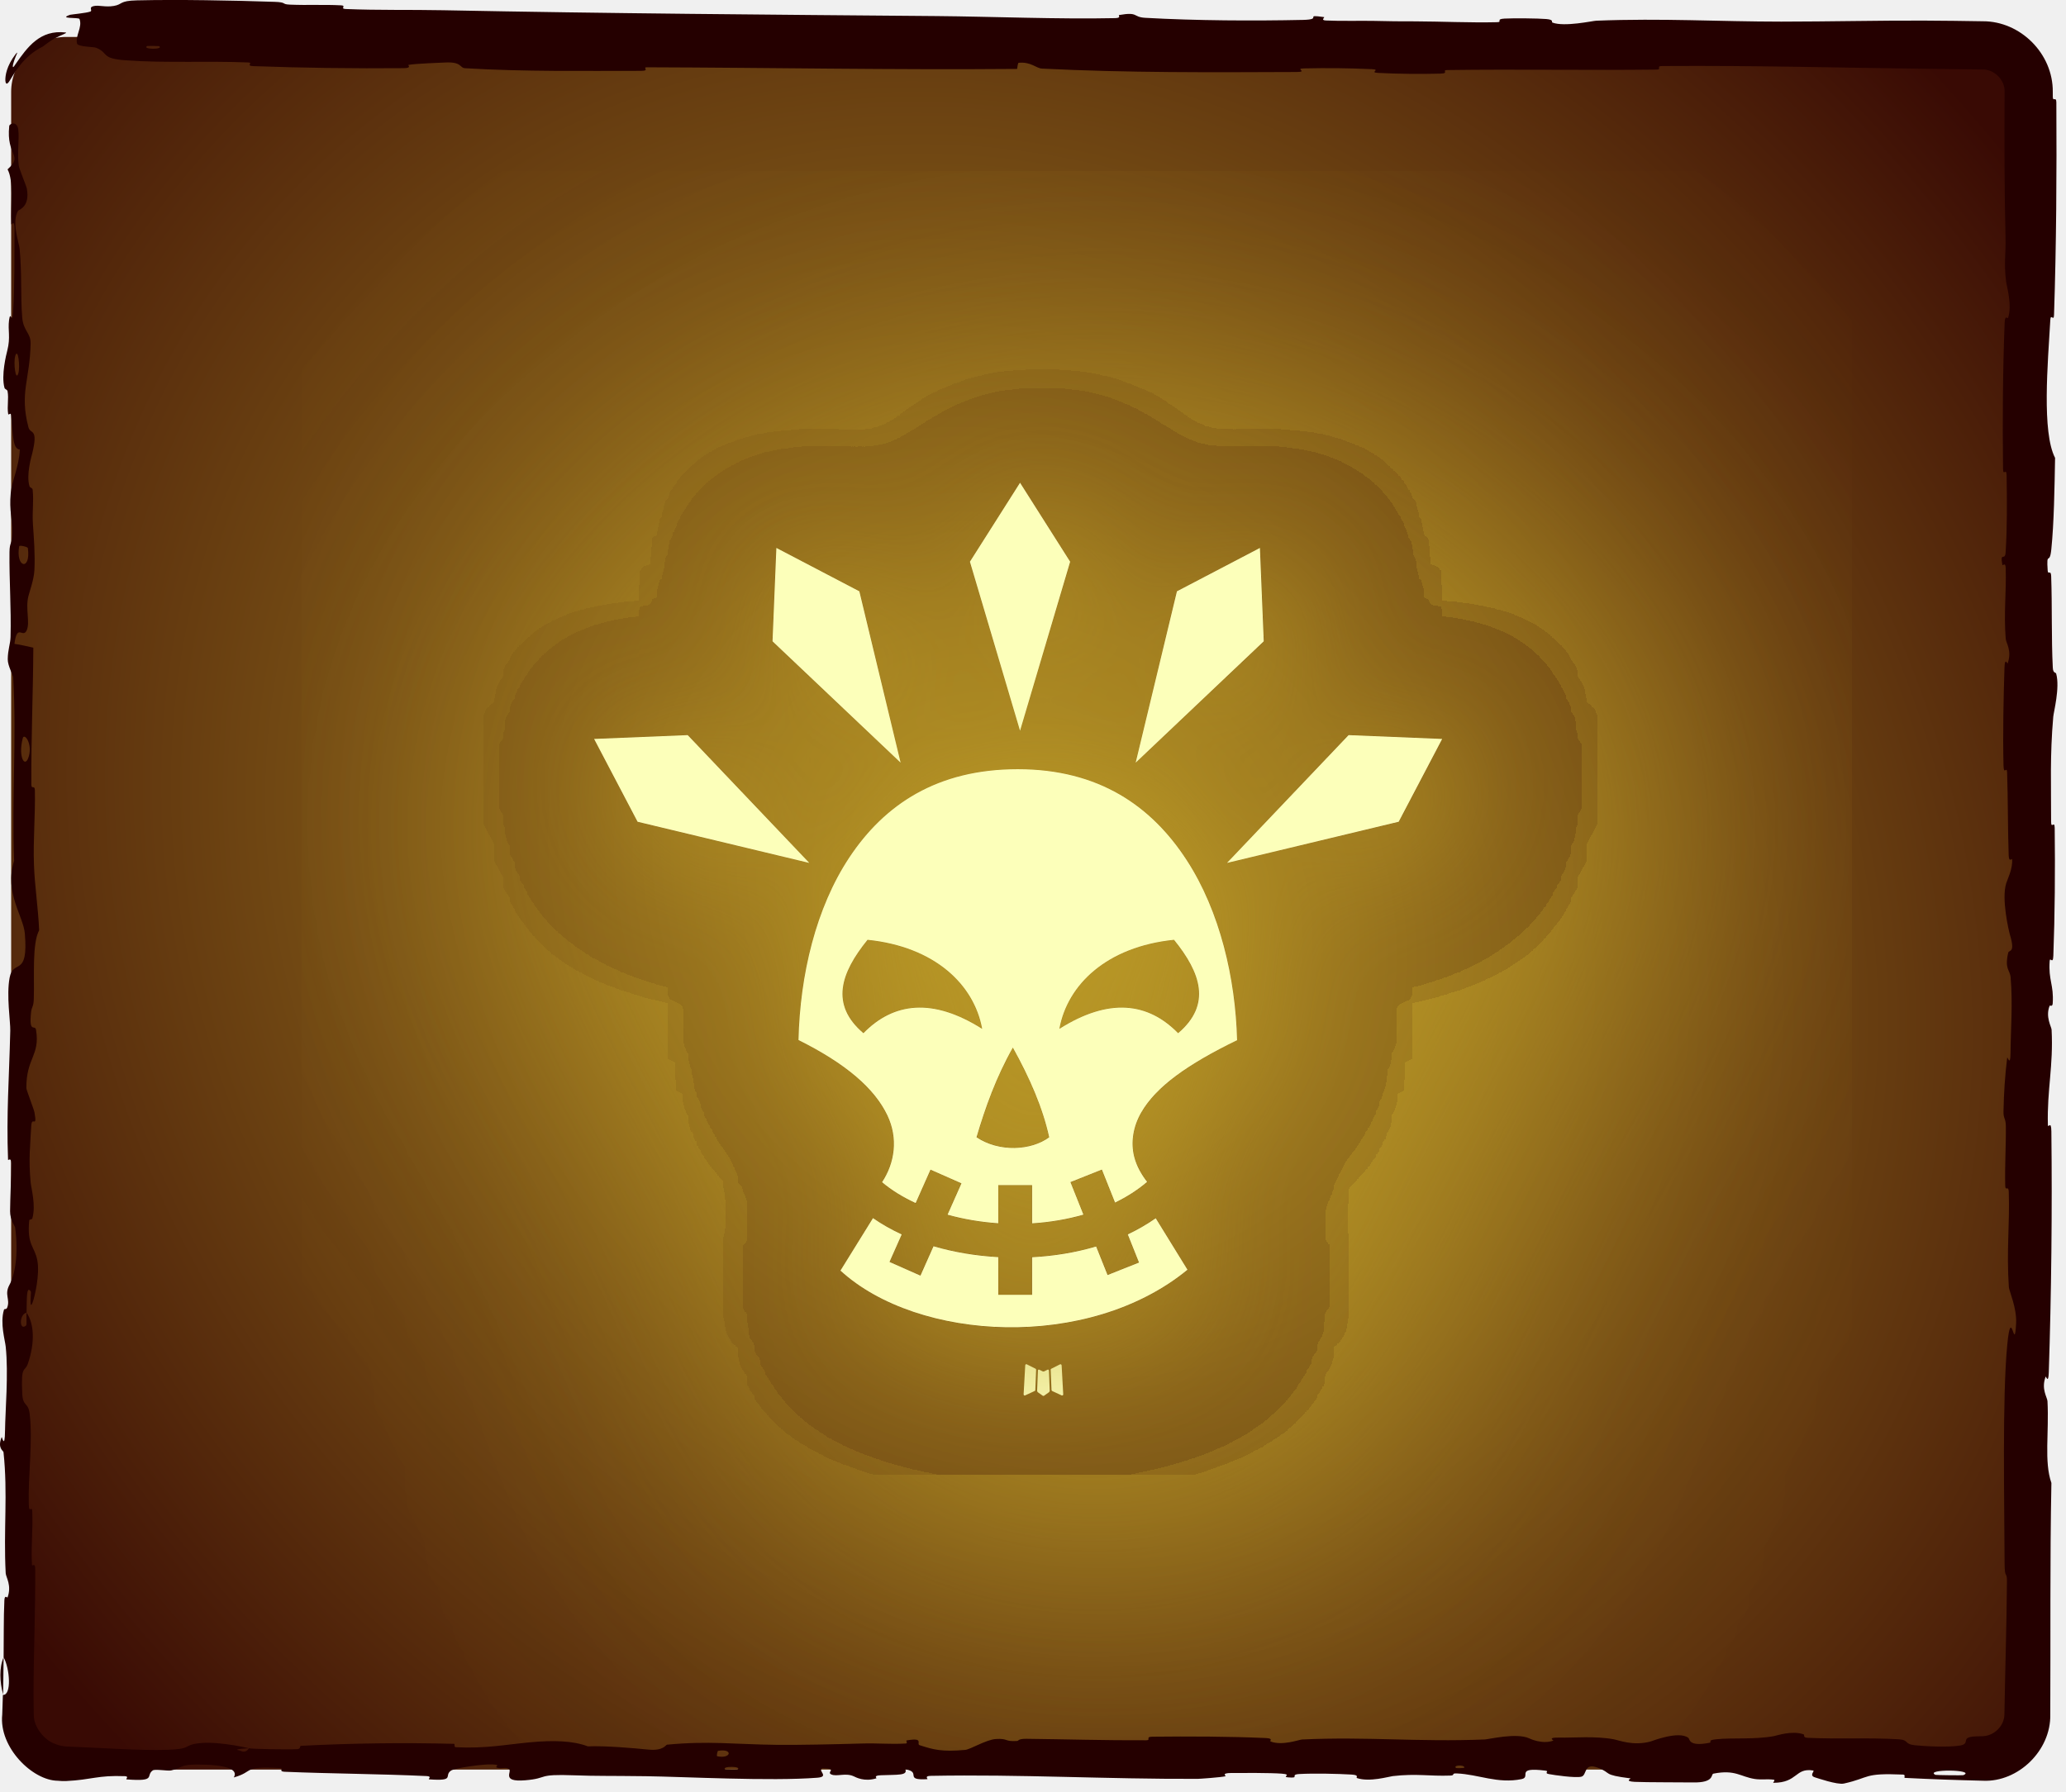
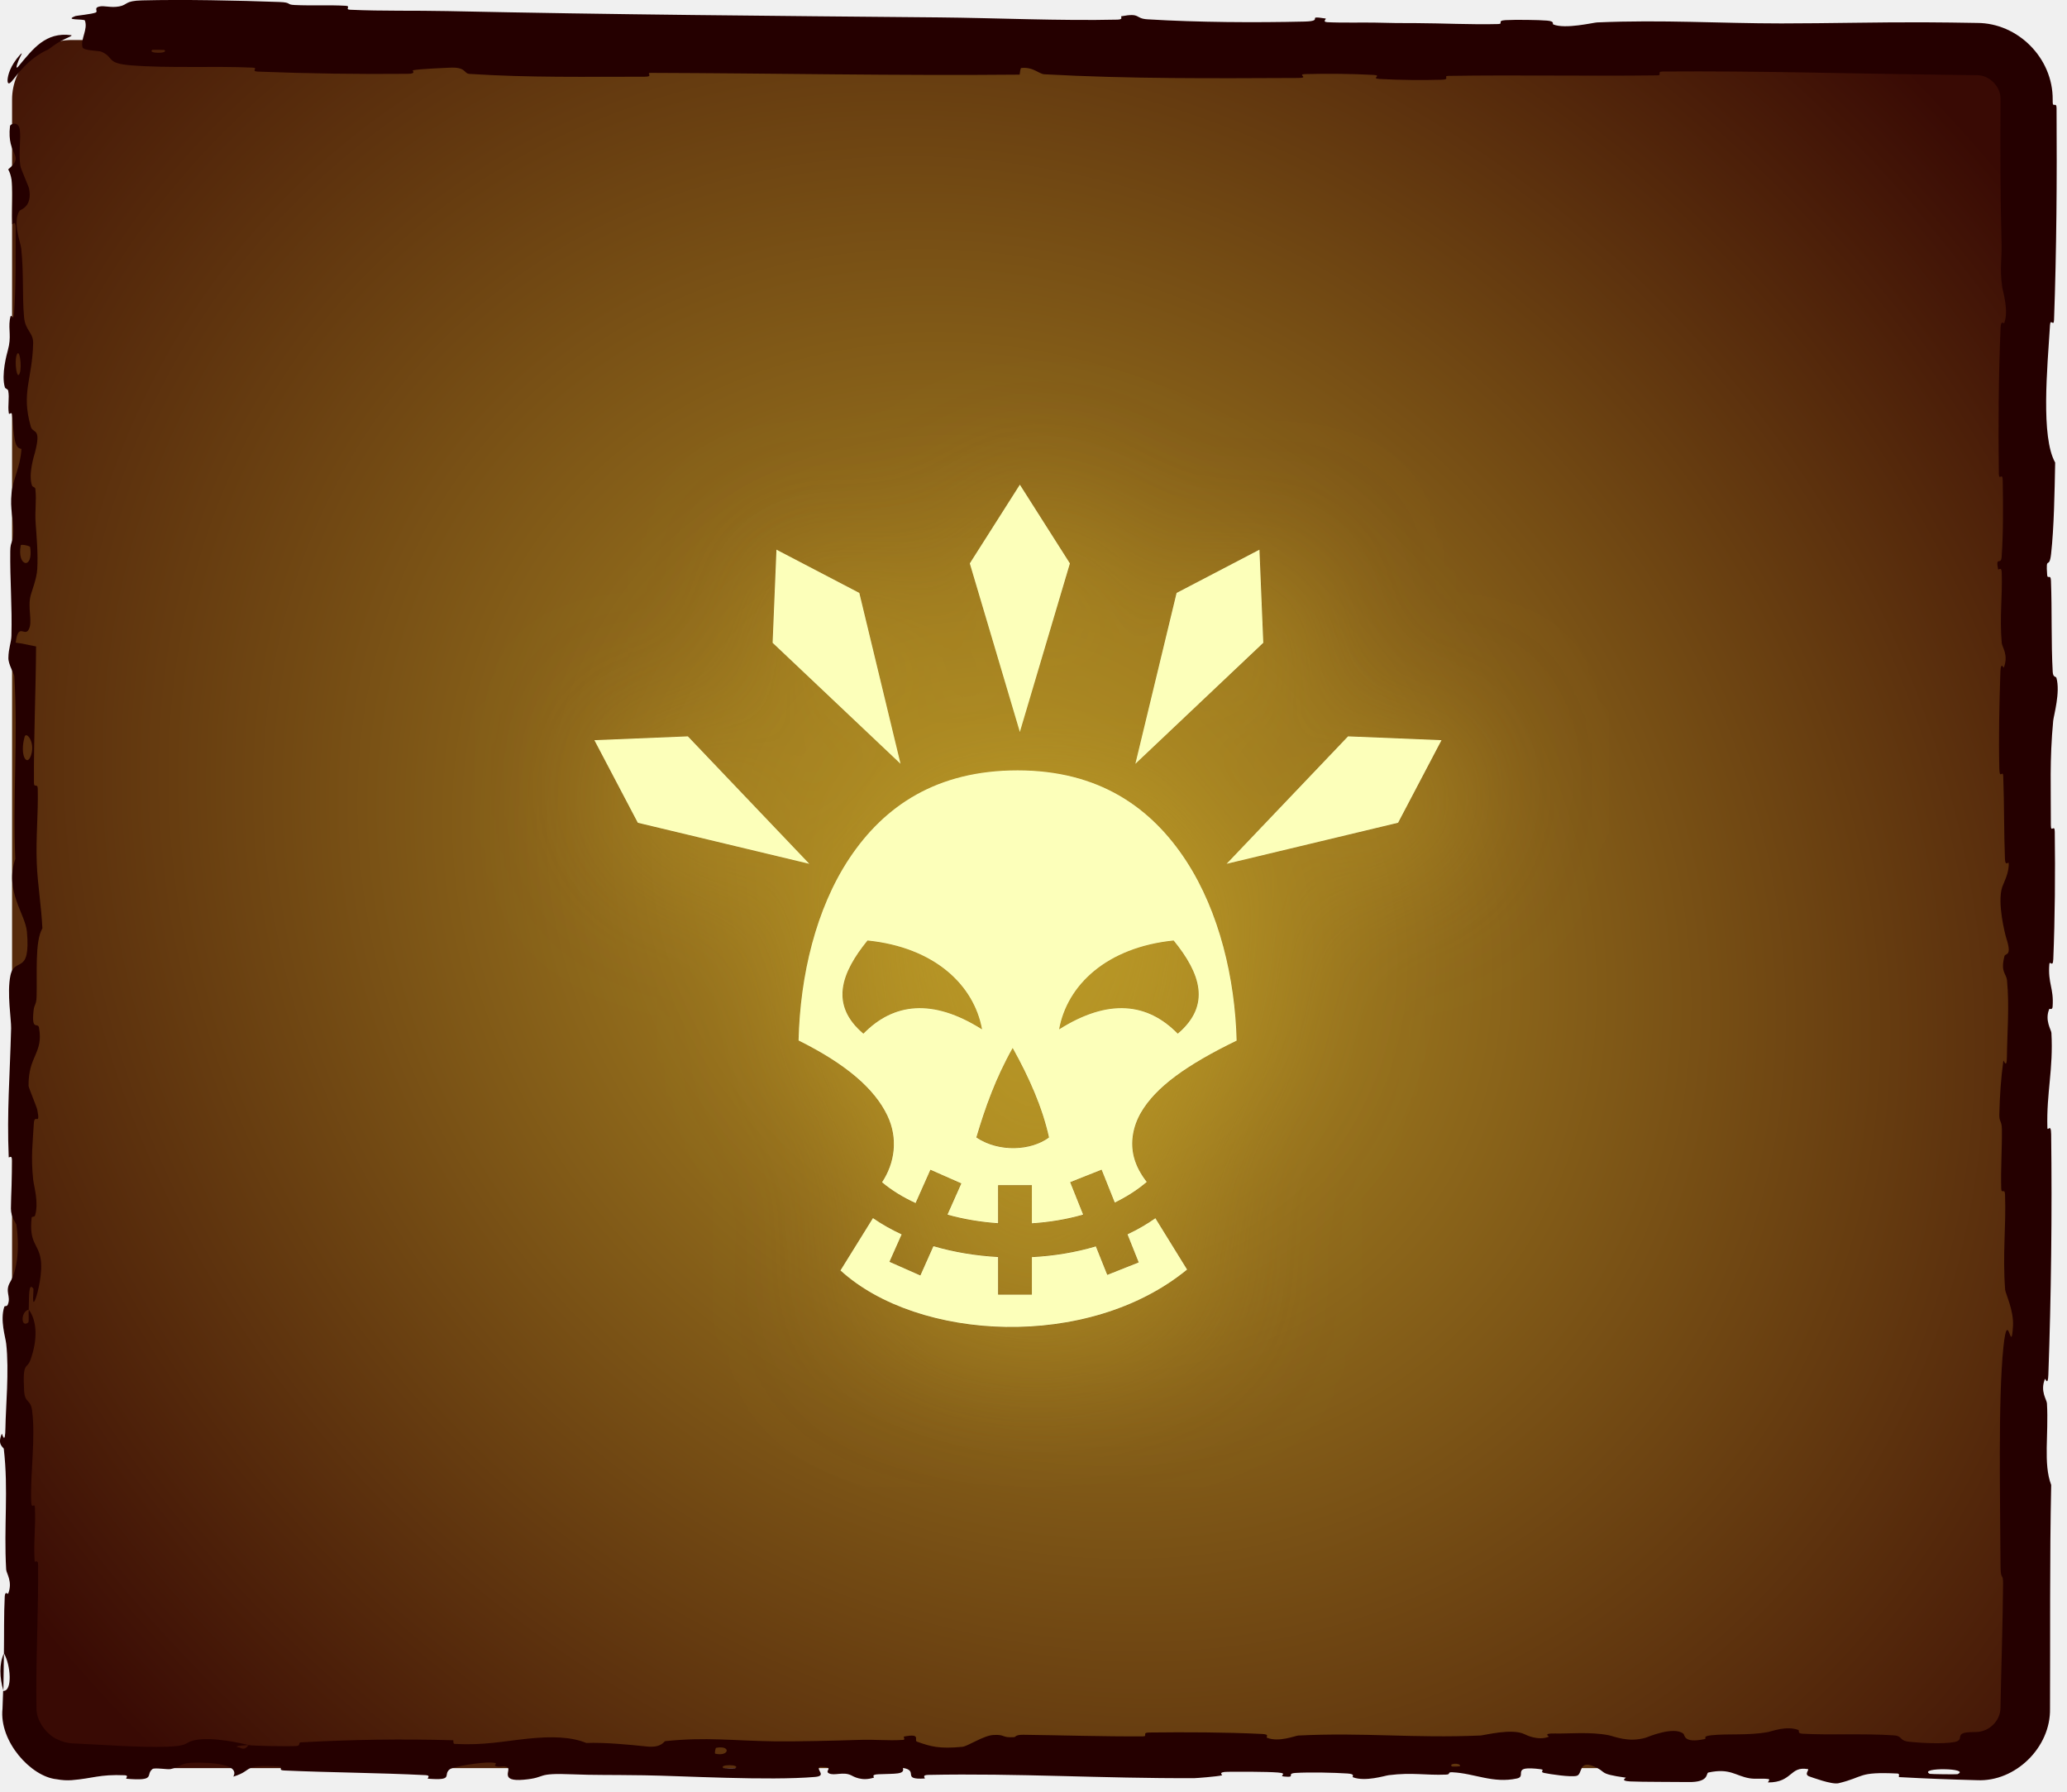
- <svg xmlns="http://www.w3.org/2000/svg" width="211" height="183" viewBox="0 0 211 183" fill="none">
-   <g clip-path="url(#clip0_310_2234)">
-     <path d="M1.139 9.39C1.139 6.288 3.653 3.773 6.755 3.773H202.522C205.624 3.773 208.139 6.288 208.139 9.39V175.157C208.139 178.259 205.624 180.773 202.522 180.773H6.755C3.653 180.773 1.139 178.259 1.139 175.157V9.39Z" fill="url(#paint0_radial_310_2234)" />
-     <g filter="url(#filter0_d_310_2234)">
-       <path fill-rule="evenodd" clip-rule="evenodd" d="M107.044 139.911L106.991 139.92L106.647 140.09L106.55 140.109L106.482 140.09L106.139 139.92C106.087 139.904 106.048 139.912 106.022 139.945L106.003 139.993L105.921 142.065L105.945 142.162L105.993 142.225L106.497 142.583L106.569 142.602L106.628 142.583L107.131 142.225L107.189 142.147L107.209 142.065L107.126 139.998C107.113 139.946 107.086 139.917 107.044 139.911ZM108.327 139.364L108.264 139.373L107.368 139.824L107.32 139.872L107.305 139.925L107.392 142.007L107.417 142.065L107.455 142.099L108.429 142.549C108.49 142.565 108.537 142.552 108.569 142.51L108.588 142.443L108.424 139.47C108.408 139.412 108.375 139.377 108.327 139.364ZM104.865 139.373C104.844 139.36 104.819 139.356 104.794 139.362C104.77 139.367 104.749 139.382 104.735 139.402L104.706 139.47L104.541 142.443C104.544 142.501 104.572 142.54 104.623 142.559L104.696 142.549L105.669 142.099L105.717 142.06L105.737 142.007L105.819 139.925L105.805 139.867L105.756 139.819L104.865 139.373Z" fill="#FCFFBA" />
-       <g filter="url(#filter1_d_310_2234)">
-         <path d="M104.177 49.312L99.055 57.382L104.177 74.654L109.298 57.382L104.177 49.312ZM79.29 55.971L78.896 65.515L91.983 77.917L87.767 60.404L79.29 55.971ZM128.676 55.971L120.198 60.404L115.982 77.917L129.069 65.515L128.676 55.971ZM70.236 75.094L60.674 75.486L65.114 83.948L82.66 88.157L70.236 75.094ZM137.73 75.094L125.306 88.157L142.851 83.948L147.292 75.486L137.73 75.094ZM103.947 78.577C95.715 78.577 90.332 82.183 86.741 87.594C83.329 92.736 81.705 99.588 81.549 106.247C86.369 108.647 89.307 111.17 90.625 113.937C91.749 116.295 91.382 118.8 90.082 120.767C91.043 121.58 92.209 122.298 93.517 122.903L95.034 119.489L98.191 120.886L96.768 124.088C98.406 124.545 100.161 124.844 101.953 124.965V121.068H105.406V124.974C107.209 124.86 108.984 124.563 110.653 124.082L109.326 120.759L112.534 119.483L113.88 122.854C115.089 122.265 116.194 121.558 117.156 120.735C116.552 119.954 116.083 119.118 115.844 118.194C115.462 116.713 115.726 115.091 116.543 113.666C118.069 111.005 121.287 108.725 126.344 106.261C126.186 99.949 124.596 93.099 121.199 87.87C117.617 82.354 112.232 78.577 103.947 78.577ZM88.603 96.007C95.448 96.708 99.483 100.562 100.309 105.104C95.249 101.901 91.247 102.401 88.182 105.545C84.743 102.622 85.872 99.372 88.603 96.007ZM119.9 96.007C122.631 99.372 123.76 102.622 120.32 105.545C117.256 102.401 113.254 101.901 108.193 105.104C109.02 100.562 113.054 96.708 119.9 96.007ZM103.442 107.019C105.139 110.072 106.485 113.125 107.153 116.178C105.328 117.535 102.061 117.732 99.732 116.178C100.635 113.125 101.721 110.072 103.442 107.019ZM89.157 124.434L85.833 129.799C93.74 137.052 111.191 138.011 121.279 129.71L118.035 124.447C117.138 125.076 116.18 125.626 115.177 126.101L116.324 128.974L113.117 130.25L111.95 127.33C109.849 127.958 107.632 128.315 105.406 128.432V132.273H101.953V128.422C99.679 128.295 97.439 127.925 95.338 127.309L94.004 130.311L90.847 128.913L92.095 126.104C91.051 125.622 90.065 125.067 89.157 124.434Z" fill="#FCFFBA" />
-       </g>
-     </g>
+ <svg xmlns="http://www.w3.org/2000/svg" width="195" height="169" viewBox="0 0 195 169" fill="none">
+   <path d="M1.139 9.39C1.139 6.288 3.653 3.773 6.755 3.773H186.522C189.624 3.773 192.139 6.288 192.139 9.39V161.157C192.139 164.259 189.624 166.773 186.522 166.773H6.755C3.653 166.773 1.139 164.259 1.139 161.157V9.39Z" fill="url(#paint0_radial_310_2234)" />
+   <path d="M13.407 0.037C17.32 -0.062 22.45 0.044 26.349 0.188C27.571 0.233 26.952 0.433 27.796 0.473C29.445 0.551 30.982 0.452 32.612 0.545C33.152 0.577 32.48 0.894 33.046 0.92C36.151 1.06 39.087 0.979 42.232 1.046C57.721 1.379 72.947 1.498 88.626 1.642C93.796 1.69 100.08 1.977 105.42 1.852C106.043 1.837 105.672 1.558 105.79 1.535C107.651 1.184 107.032 1.746 108.247 1.821C113.067 2.115 118.428 2.141 123.067 2.034C125.04 1.987 123.061 1.434 125.049 1.745C125.187 1.766 124.686 2.061 125.227 2.093C126.455 2.163 128.783 2.111 129.735 2.134C131.568 2.181 131.871 2.178 133.606 2.181C135.976 2.188 138.796 2.335 141.339 2.268C141.882 2.253 141.163 1.95 142.029 1.899C142.896 1.847 145.188 1.873 145.961 1.944C146.734 2.016 146.405 2.254 146.542 2.308C147.668 2.769 150.32 2.131 150.661 2.115C156.882 1.846 162.217 2.21 168.057 2.209C172.49 2.207 177.231 2.087 181.449 2.104C183.215 2.111 184.886 2.136 186.522 2.164C190.341 2.164 193.679 5.451 193.65 9.39C193.651 9.48 193.651 9.571 193.652 9.661C193.654 10.177 194.011 9.573 194.015 10.202C194.056 16.888 194.017 23.528 193.777 30.185C193.752 30.853 193.44 29.992 193.397 30.659C193.14 34.743 192.522 41.205 193.884 43.63C193.83 46.397 193.776 49.755 193.501 52.23C193.325 53.826 192.984 52.276 193.129 54.236C193.162 54.678 193.46 54.103 193.486 54.766C193.595 57.557 193.498 60.607 193.652 63.368C193.684 63.93 193.952 63.776 194 63.936C194.39 65.273 193.745 67.5 193.698 67.985C193.349 71.681 193.487 74.38 193.478 77.823C193.476 78.622 193.835 77.678 193.846 78.447C193.897 82.434 193.866 86.565 193.707 90.469C193.671 91.338 193.365 90.539 193.332 90.954C193.19 92.784 193.768 93.19 193.643 94.945C193.618 95.315 193.356 95.106 193.327 95.174C192.876 96.23 193.515 97.148 193.529 97.42C193.722 100.857 193.055 103.054 193.149 106.374C193.161 106.771 193.492 105.875 193.506 106.992C193.597 114.43 193.506 122.297 193.241 129.66C193.201 130.805 192.952 129.988 192.921 130.06C192.442 131.234 193.084 131.993 193.108 132.367C193.282 135.311 192.744 138.062 193.509 140.063C193.359 147.112 193.43 154.143 193.398 161.157C193.474 164.829 190.12 168.081 186.522 167.912C184.075 167.849 181.629 167.758 179.185 167.622C179.028 167.614 179.309 167.298 178.996 167.283C175.218 167.106 175.944 167.597 173.444 168.199C172.814 168.35 170.899 167.624 170.729 167.571C170.112 167.374 170.752 166.904 170.545 166.866C168.835 166.568 169.113 168.124 166.805 168.124C166.733 168.122 167.036 167.835 166.842 167.807C166.241 167.717 165.644 167.831 165.055 167.733C163.707 167.505 163.227 166.748 161.168 167.188C160.908 167.246 161.305 168.128 159.245 168.087C158.423 168.069 154.787 168.084 153.767 168.027C152.749 167.97 153.448 167.686 153.376 167.673C150.633 167.297 151.673 167.141 150.299 166.584C148.925 166.03 149.306 167.353 148.746 167.5C148.185 167.648 146.174 167.337 145.679 167.23C145.186 167.122 145.802 166.941 145.362 166.88C142.45 166.481 144.084 167.537 143.125 167.747C140.862 168.244 139.1 167.263 137.029 167.166C136.469 167.14 136.926 167.364 136.427 167.385C134.451 167.465 133.262 167.158 131.014 167.439C130.646 167.485 128.828 168.075 127.652 167.642C127.485 167.58 127.959 167.335 127.116 167.28C125.858 167.198 123.591 167.145 122.239 167.226C121.24 167.287 122.385 167.69 121.128 167.565C120.569 167.509 121.604 167.273 120.555 167.188C119.511 167.102 116.842 167.113 115.826 167.121C114.812 167.129 115.367 167.435 115.285 167.455C114.79 167.573 112.844 167.721 112.672 167.72C103.999 167.758 96.002 167.242 87.558 167.413C86.895 167.426 87.337 167.748 87.236 167.753C84.967 167.888 86.756 167.032 85.171 166.745C85.4 167.399 84.465 167.28 82.867 167.352C82.097 167.387 82.516 167.64 82.446 167.666C81.304 168.051 80.509 167.554 80.304 167.453C79.548 167.079 78.725 167.52 78.21 167.271C77.696 167.022 78.879 166.655 77.347 166.659C76.917 166.894 78.055 167.505 76.891 167.605C72.501 167.98 64.306 167.5 60.777 167.45C57.254 167.4 56.116 167.443 54.063 167.359C50.355 167.206 51.714 167.66 49.412 167.867C47.103 168.075 48.225 166.958 47.893 166.718C47.568 166.478 47.212 166.725 46.806 166.593C46.403 166.461 47.277 166.298 46.327 166.248C45.376 166.199 42.777 166.626 42.44 166.877C41.728 167.409 42.899 167.967 40.383 167.771C40.239 167.759 40.708 167.466 40.154 167.436C35.754 167.21 31.183 167.196 26.789 166.996C26.185 166.968 26.725 166.641 26.373 166.621C22.71 166.412 24.02 166.963 22.012 167.575C22.463 166.761 21.353 166.262 18.573 166.258C16.902 166.254 17.19 166.61 16.109 166.861C15.784 166.936 14.602 166.692 14.388 166.859C13.681 167.406 14.795 168.018 11.929 167.775C11.803 167.763 12.204 167.464 11.769 167.446C9.368 167.344 8.774 167.748 6.755 167.91C6.345 167.937 5.877 167.923 5.351 167.823C2.933 167.592 -0.101 164.257 0.237 161.157C0.263 160.563 0.284 160 0.295 159.492C1.211 159.549 1.001 156.989 0.37 155.951C0.396 154.193 0.36 152.293 0.447 150.594C0.477 150.009 0.742 150.393 0.771 150.319C1.22 149.188 0.606 148.424 0.582 148.044C0.348 143.93 0.813 140.579 0.358 136.653C0.342 136.514 -0.294 136.288 0.17 135.238C0.202 135.17 0.492 136.467 0.514 134.62C0.536 132.773 0.877 129.291 0.583 126.727C0.512 126.106 -0.005 124.536 0.399 123.277C0.454 123.109 0.636 123.293 0.737 123.05C1.061 122.267 0.418 121.84 0.964 120.919C1.51 119.999 1.919 118.084 1.542 115.498C1.532 115.415 1.022 114.803 1.03 113.99C1.043 112.692 1.149 110.849 1.146 109.493C1.144 108.844 0.828 109.259 0.822 109.147C0.645 104.783 0.927 101.677 1.049 97.001C1.072 96.144 0.641 93.681 0.982 92.022C1.356 90.2 2.909 92.073 2.539 87.885C2.391 86.196 0.42 84.058 1.441 81.022C1.188 75.136 1.711 69.692 1.349 63.789C1.333 63.523 0.783 62.684 0.791 62.06C0.803 61.133 1.06 60.625 1.077 59.963C1.154 57.191 0.935 54.654 0.969 51.982C0.981 50.967 1.247 51.322 1.262 50.112C1.276 48.902 0.926 48.096 1.095 46.457C1.224 45.219 1.94 43.981 2.023 42.338C1.317 42.275 1.332 41.147 1.146 39.141C1.11 38.756 0.864 39.169 0.834 38.987C0.708 38.244 0.911 37.558 0.773 36.853C0.74 36.681 0.499 36.673 0.459 36.533C0.104 35.341 0.646 33.378 0.74 33.041C1.099 31.748 0.785 31.144 0.926 30.153C1.067 29.163 1.244 30.643 1.33 29.487C1.507 27.09 1.468 24.011 1.479 21.577C1.482 20.606 1.16 21.269 1.153 21.13C1.071 19.122 1.414 17.091 0.773 15.977C2.43 14.585 0.612 14.767 0.944 11.896C0.971 11.67 1.754 11.382 1.869 12.25C1.984 13.118 1.739 14.435 1.919 15.639C1.961 15.924 2.695 17.558 2.739 17.781C3.087 19.527 1.916 19.774 1.852 19.867C1.158 20.915 1.949 22.911 2.003 23.437C2.254 25.842 2.089 27.885 2.268 29.897C2.383 31.213 3.15 31.341 3.127 32.375C3.049 35.809 1.979 37.008 2.907 40.244C3.105 40.938 3.943 40.248 3.284 42.735C3.242 42.891 2.639 44.737 3.021 45.804C3.069 45.938 3.313 45.934 3.334 46.11C3.466 47.294 3.272 48.084 3.365 49.374C3.458 50.663 3.597 52.214 3.514 53.687C3.465 54.574 3.01 55.713 2.898 56.138C2.577 57.337 3.103 58.623 2.715 59.367C2.324 60.116 1.731 58.651 1.478 60.616C2.113 60.689 2.765 60.856 3.403 60.973C3.38 65.279 3.175 69.517 3.203 73.838C3.207 74.373 3.549 73.825 3.562 74.4C3.616 76.823 3.373 78.939 3.47 81.451C3.546 83.396 3.907 85.529 3.998 87.563C3.272 88.805 3.518 91.823 3.452 94.015C3.429 94.783 3.235 94.732 3.172 95.278C2.938 97.338 3.58 96.373 3.681 96.937C4.112 99.361 2.659 99.568 2.695 102.425C2.696 102.577 3.471 104.427 3.519 104.682C3.833 106.301 3.249 104.95 3.192 105.963C3.088 107.813 2.903 109.099 3.13 111.27C3.197 111.903 3.679 113.421 3.306 114.651C3.257 114.812 3.001 114.723 2.986 114.853C2.736 117.209 3.541 117.271 3.813 118.617C4.085 119.964 3.53 122.044 3.37 122.467C2.956 123.574 3.193 121.618 3.153 121.558C2.669 120.854 2.752 122.371 2.712 123.53C1.923 123.698 1.97 125.318 2.672 124.731C2.749 124.664 2.676 123.763 2.712 123.53C3.485 124.547 3.584 126.328 2.861 128.296C2.522 129.217 2.127 128.346 2.272 131.144C2.337 132.413 2.88 131.923 3.028 133.043C3.366 135.603 2.859 138.929 2.939 141.568C2.968 142.526 3.265 141.593 3.295 142.247C3.376 143.984 3.153 145.516 3.267 147.261C3.278 147.419 3.589 147.033 3.593 147.575C3.629 151.688 3.43 155.269 3.424 159.564C3.424 160.025 3.432 160.568 3.444 161.157C3.428 162.422 4.518 163.679 5.389 164.048C5.791 164.252 6.25 164.396 6.755 164.435C9.892 164.579 13.26 164.84 15.762 164.754C17.838 164.683 17.383 164.372 18.272 164.16C19.988 163.749 23.026 164.485 23.435 164.599C23.447 164.603 21.661 164.676 22.614 164.836C23.168 165.169 23.415 164.601 23.435 164.599C23.703 164.673 27.271 164.743 27.98 164.684C28.365 164.651 28.149 164.357 28.35 164.345C33.121 164.081 37.9 164.007 42.739 164.144C42.824 164.15 42.695 164.48 42.896 164.49C45.697 164.637 47.49 164.233 49.801 163.994C52.111 163.754 53.943 163.834 55.31 164.401C57.053 164.329 59.553 164.58 60.992 164.731C62.431 164.883 62.632 164.241 62.759 164.229C66.708 163.823 68.99 164.19 73.087 164.247C75.035 164.275 78.898 164.182 81.007 164.112C82.674 164.056 83.678 164.206 85.214 164.11C85.422 164.097 85.212 163.811 85.275 163.8C86.989 163.458 86.165 164.157 86.519 164.282C87.802 164.735 88.595 164.977 90.79 164.764C91.296 164.715 92.771 163.709 93.693 163.65C94.893 163.575 94.44 163.936 95.697 163.849C95.804 163.841 95.782 163.619 96.557 163.629C100.157 163.671 104.081 163.801 107.821 163.778C108.332 163.776 107.677 163.423 108.415 163.414C111.879 163.373 115.675 163.386 119.05 163.551C119.88 163.593 119.36 163.84 119.54 163.913C120.647 164.357 122.217 163.712 122.476 163.7C128.654 163.39 133.383 163.973 139.68 163.696C140.023 163.679 142.661 162.988 143.839 163.581C143.919 163.62 145.084 164.227 146.114 163.812C146.178 163.786 145.452 163.474 146.718 163.506C147.985 163.537 150.023 163.329 151.764 163.672C152.315 163.78 153.618 164.385 155.262 163.903C155.369 163.869 157.907 162.778 158.813 163.531C158.96 163.655 158.806 164.451 160.768 164.043C161.143 163.964 160.463 163.786 161.45 163.675C162.964 163.504 164.969 163.718 166.829 163.363C167.154 163.3 168.535 162.759 169.642 163.17C169.816 163.234 169.486 163.5 170.071 163.53C172.853 163.672 175.766 163.495 178.591 163.678C179.591 163.743 179.08 164.173 180.123 164.288C181.166 164.403 183.267 164.514 184.358 164.318C185.45 164.121 184.258 163.436 185.893 163.381C186.103 163.374 186.313 163.368 186.522 163.362C187.683 163.299 188.682 162.321 188.722 161.157C188.798 157.227 188.936 153.301 188.969 149.358C188.978 148.305 188.733 149.178 188.728 147.626C188.71 141.906 188.48 132.029 189.001 127.065C189.418 123.088 189.736 128.093 189.905 125.054C189.986 123.587 189.19 122.001 189.165 121.647C188.91 118.188 189.263 115.784 189.155 112.671C189.132 112.029 188.81 112.659 188.794 112.112C188.738 110.243 188.882 108.279 188.856 106.494C188.843 105.692 188.597 105.84 188.616 105.103C188.658 103.339 188.762 101.779 188.993 100.06C189.014 99.903 189.321 100.96 189.332 99.655C189.35 97.543 189.578 94.921 189.342 92.491C189.271 91.77 188.708 91.742 189.097 90.192C189.178 89.867 189.855 90.282 189.27 88.477C189.173 88.173 188.385 85.14 188.893 83.652C189.027 83.26 189.58 82.257 189.493 81.39C189.48 81.273 189.177 81.744 189.147 81.025C189.049 78.493 189.081 75.84 188.986 73.238C188.96 72.544 188.647 73.578 188.618 72.543C188.539 69.696 188.619 66.142 188.717 63.358C188.754 62.331 189.013 63.041 189.041 62.966C189.501 61.765 188.881 61.055 188.845 60.656C188.628 58.177 188.919 56.289 188.842 54.004C188.822 53.373 188.526 53.821 188.5 53.695C188.242 52.393 188.773 53.363 188.832 52.539C188.997 50.23 188.974 47.657 188.936 45.322C188.922 44.465 188.579 45.428 188.57 44.659C188.511 40.104 188.544 35.368 188.733 30.923C188.769 30.086 189.033 30.613 189.093 30.438C189.515 29.236 188.94 27.474 188.885 27.068C188.635 25.224 188.868 24.508 188.824 22.88C188.71 18.697 188.699 13.998 188.728 9.39C188.782 8.173 187.675 7.088 186.522 7.093C185.501 7.08 184.509 7.067 183.554 7.055C173.77 6.932 166.179 6.681 156.849 6.746C156.256 6.75 156.854 7.101 156.343 7.108C149.744 7.193 143.247 7.056 136.635 7.157C136.092 7.165 136.874 7.498 136.003 7.521C134.217 7.572 131.954 7.554 130.148 7.448C129.267 7.396 130.448 7.111 129.562 7.065C127.497 6.958 125.283 6.934 123.163 6.988C122.26 7.011 123.622 7.352 122.449 7.355C114.457 7.389 106.609 7.448 98.534 7.007C97.98 6.977 97.494 6.285 96.317 6.418C96.228 6.61 96.233 6.836 96.195 7.041C84.561 7.151 73.047 6.911 61.381 6.874C60.889 6.873 61.739 7.239 60.787 7.238C55.275 7.233 49.923 7.335 44.286 6.97C43.727 6.935 44.014 6.29 42.365 6.387C42.074 6.405 39.592 6.491 38.95 6.631C38.863 6.652 39.316 6.953 38.516 6.962C33.867 7.008 28.994 6.939 24.354 6.755C23.605 6.725 24.402 6.404 23.869 6.38C20.084 6.21 15.968 6.453 12.352 6.162C9.932 5.966 10.828 5.412 9.542 4.867C9.36 4.79 7.861 4.778 7.783 4.461C7.584 3.663 8.31 2.789 8.012 1.939C7.949 1.755 5.942 1.953 7.131 1.51C7.214 1.48 8.669 1.333 9.027 1.183C9.277 1.08 8.827 0.757 9.336 0.624C9.846 0.491 10.405 0.762 11.249 0.605C12.093 0.447 11.722 0.08 13.407 0.037ZM67.471 165.41C68.804 165.718 69 164.589 67.559 164.86C67.49 164.874 67.403 165.395 67.471 165.41ZM2.324 69.493C1.826 71.234 2.558 72.426 2.942 71.198C3.327 69.969 2.475 68.962 2.324 69.493ZM1.96 51.43C1.567 53.466 3.168 53.787 2.845 51.606C2.826 51.479 1.983 51.311 1.96 51.43ZM15.506 4.712C15.488 4.697 14.411 4.682 14.385 4.697C13.811 5.056 15.965 5.085 15.506 4.712ZM1.564 33.507C1.348 34.142 1.598 35.972 1.867 35.182C2.084 34.547 1.834 32.715 1.564 33.507ZM136.973 166.615C136.994 166.632 137.767 166.647 137.751 166.552C137.699 166.246 136.624 166.332 136.973 166.615ZM4.532 4.677C2.606 5.537 1.587 7.131 1.104 7.673C0.86 7.947 0.699 7.95 0.713 7.526C0.741 7.118 0.945 6.217 1.892 5.164C2.247 4.797 1.932 5.266 1.738 5.735C1.541 6.208 1.447 6.651 1.805 6.175C3.116 4.618 4.301 2.992 6.713 3.32C6.921 3.364 6.319 3.555 5.743 3.874C5.156 4.183 4.634 4.63 4.526 4.682C4.528 4.681 4.53 4.679 4.532 4.677ZM68.239 166.766C68.265 166.781 69.335 166.795 69.36 166.781C69.939 166.422 67.785 166.393 68.239 166.766ZM182.046 167.313C182.105 167.345 184.587 167.375 184.668 167.346C185.962 166.759 180.945 166.698 182.046 167.313ZM0.319 159.449C-0.041 158.282 -0.084 156.886 0.369 155.956C0.345 157.116 0.342 158.283 0.319 159.449Z" fill="#250000" />
+   <g filter="url(#filter0_d_310_2234)">
+     <path d="M96.213 45.711L91.487 53.142L96.213 69.048L100.938 53.142L96.213 45.711ZM73.249 51.843L72.886 60.632L84.962 72.053L81.071 55.925L73.249 51.843ZM118.818 51.843L110.996 55.925L107.106 72.053L119.181 60.632L118.818 51.843ZM64.895 69.453L56.072 69.814L60.169 77.607L76.359 81.483L64.895 69.453ZM127.172 69.453L115.708 81.483L131.898 77.607L135.995 69.814L127.172 69.453ZM96 72.661C88.405 72.661 83.438 75.981 80.124 80.965C76.976 85.699 75.478 92.01 75.334 98.142C79.782 100.353 82.492 102.675 83.709 105.224C84.746 107.396 84.407 109.702 83.207 111.513C84.094 112.262 85.17 112.924 86.377 113.481L87.776 110.337L90.689 111.623L89.377 114.572C90.888 114.993 92.507 115.268 94.161 115.38V111.791H97.346V115.388C99.011 115.283 100.648 115.009 102.188 114.566L100.964 111.507L103.924 110.331L105.166 113.436C106.281 112.894 107.301 112.243 108.188 111.484C107.631 110.765 107.199 109.995 106.978 109.144C106.625 107.78 106.869 106.286 107.623 104.974C109.031 102.523 112.001 100.424 116.666 98.155C116.521 92.342 115.054 86.034 111.92 81.218C108.614 76.139 103.646 72.661 96 72.661ZM81.842 88.712C88.159 89.357 91.882 92.906 92.644 97.089C87.975 94.139 84.282 94.6 81.454 97.496C78.281 94.804 79.322 91.811 81.842 88.712ZM110.721 88.712C113.241 91.811 114.282 94.804 111.109 97.496C108.281 94.6 104.588 94.139 99.919 97.089C100.681 92.906 104.404 89.358 110.721 88.712ZM95.535 98.853C97.101 101.665 98.343 104.476 98.959 107.288C97.275 108.537 94.261 108.719 92.111 107.288C92.944 104.476 93.947 101.665 95.535 98.853ZM82.354 114.89L79.287 119.831C86.583 126.511 102.685 127.394 111.993 119.749L109 114.902C108.172 115.482 107.289 115.988 106.363 116.425L107.421 119.071L104.461 120.247L103.385 117.558C101.446 118.136 99.4 118.464 97.347 118.572V122.11H94.161V118.563C92.063 118.446 89.995 118.106 88.057 117.538L86.826 120.302L83.914 119.016L85.065 116.429C84.101 115.985 83.192 115.473 82.354 114.89Z" fill="#FCFFBA" />
  </g>
-   <path d="M13.979 0.037C18.228 -0.062 23.799 0.044 28.032 0.188C29.359 0.233 28.687 0.433 29.603 0.473C31.395 0.551 33.063 0.452 34.834 0.545C35.42 0.577 34.69 0.894 35.305 0.92C38.676 1.06 41.865 0.979 45.28 1.046C62.1 1.379 78.634 1.498 95.66 1.642C101.274 1.69 108.098 1.977 113.897 1.852C114.574 1.837 114.17 1.558 114.299 1.535C116.319 1.184 115.647 1.746 116.966 1.821C122.201 2.115 128.022 2.141 133.06 2.034C135.203 1.987 133.054 1.434 135.212 1.745C135.362 1.766 134.818 2.061 135.406 2.093C136.739 2.163 139.268 2.111 140.301 2.134C142.292 2.181 142.621 2.178 144.504 2.181C147.078 2.188 150.14 2.335 152.902 2.268C153.492 2.253 152.711 1.95 153.651 1.899C154.592 1.847 157.082 1.873 157.921 1.944C158.761 2.016 158.403 2.254 158.552 2.308C159.774 2.769 162.654 2.131 163.024 2.115C169.78 1.846 175.574 2.21 181.915 2.209C186.729 2.207 191.877 2.087 196.458 2.104C198.575 2.112 200.567 2.141 202.522 2.173C206.324 2.162 209.688 5.456 209.65 9.39C209.65 9.555 209.651 9.721 209.652 9.887C209.654 10.447 210.011 9.791 210.015 10.475C210.056 17.735 210.017 24.945 209.777 32.174C209.752 32.9 209.44 31.965 209.397 32.689C209.14 37.124 208.522 44.141 209.884 46.775C209.83 49.779 209.776 53.426 209.501 56.113C209.325 57.846 208.984 56.163 209.129 58.292C209.162 58.772 209.46 58.148 209.486 58.867C209.595 61.898 209.498 65.21 209.652 68.209C209.684 68.819 209.952 68.652 210 68.825C210.39 70.277 209.745 72.695 209.698 73.222C209.349 77.236 209.487 80.167 209.478 83.906C209.476 84.773 209.835 83.748 209.846 84.582C209.897 88.913 209.866 93.398 209.707 97.638C209.671 98.581 209.365 97.714 209.332 98.165C209.19 100.152 209.768 100.592 209.643 102.498C209.618 102.9 209.356 102.674 209.327 102.747C208.876 103.894 209.515 104.891 209.529 105.186C209.722 108.918 209.055 111.304 209.149 114.909C209.161 115.34 209.492 114.368 209.506 115.58C209.597 123.658 209.506 132.2 209.241 140.196C209.201 141.439 208.952 140.552 208.921 140.63C208.442 141.905 209.084 142.73 209.108 143.135C209.282 146.333 208.744 149.32 209.509 151.493C209.354 159.401 209.436 167.288 209.394 175.157C209.468 178.827 206.119 182.075 202.522 181.912C199.864 181.849 197.208 181.758 194.555 181.622C194.384 181.614 194.69 181.298 194.349 181.283C190.247 181.106 191.035 181.597 188.32 182.199C187.637 182.35 185.557 181.624 185.372 181.571C184.702 181.374 185.397 180.904 185.173 180.866C183.315 180.568 183.618 182.124 181.111 182.124C181.033 182.122 181.362 181.835 181.152 181.807C180.498 181.717 179.85 181.831 179.211 181.733C177.747 181.505 177.225 180.748 174.99 181.188C174.707 181.246 175.139 182.128 172.901 182.087C172.009 182.069 168.06 182.084 166.953 182.027C165.848 181.97 166.607 181.686 166.528 181.673C163.55 181.297 164.679 181.141 163.187 180.584C161.695 180.03 162.108 181.353 161.5 181.5C160.891 181.648 158.707 181.337 158.17 181.23C157.634 181.122 158.303 180.941 157.826 180.88C154.664 180.481 156.438 181.537 155.396 181.747C152.939 182.244 151.026 181.263 148.777 181.166C148.169 181.14 148.665 181.364 148.123 181.385C145.977 181.465 144.686 181.158 142.245 181.439C141.845 181.485 139.872 182.075 138.594 181.642C138.413 181.58 138.927 181.335 138.012 181.28C136.646 181.198 134.184 181.145 132.716 181.226C131.631 181.287 132.874 181.69 131.509 181.565C130.903 181.509 132.027 181.273 130.887 181.188C129.754 181.102 126.855 181.113 125.752 181.121C124.651 181.129 125.254 181.435 125.165 181.455C124.627 181.573 122.514 181.721 122.327 181.72C112.909 181.758 104.225 181.242 95.056 181.413C94.336 181.426 94.815 181.748 94.706 181.753C92.242 181.888 94.184 181.032 92.463 180.745C92.712 181.399 91.696 181.28 89.961 181.352C89.125 181.387 89.58 181.64 89.504 181.666C88.264 182.051 87.401 181.554 87.178 181.453C86.357 181.079 85.463 181.52 84.904 181.271C84.346 181.022 85.631 180.655 83.967 180.659C83.5 180.894 84.736 181.505 83.472 181.605C78.705 181.98 69.806 181.5 65.973 181.45C62.148 181.4 60.912 181.443 58.683 181.359C54.657 181.206 56.132 181.66 53.632 181.867C51.124 182.075 52.343 180.958 51.983 180.718C51.629 180.478 51.243 180.725 50.803 180.593C50.364 180.461 51.314 180.298 50.282 180.248C49.25 180.199 46.427 180.626 46.061 180.877C45.288 181.409 46.559 181.967 43.828 181.771C43.671 181.759 44.181 181.466 43.579 181.436C38.801 181.21 33.837 181.196 29.065 180.996C28.409 180.968 28.996 180.641 28.614 180.621C24.637 180.412 26.058 180.963 23.878 181.575C24.368 180.761 23.162 180.262 20.143 180.258C18.329 180.254 18.641 180.61 17.468 180.861C17.116 180.936 15.831 180.692 15.599 180.859C14.832 181.406 16.041 182.018 12.929 181.775C12.792 181.763 13.227 181.464 12.755 181.446C9.94 181.336 9.412 181.815 6.755 181.944C6.487 181.954 6.202 181.948 5.895 181.914C3.319 181.89 -0.126 178.505 0.228 175.157C0.259 174.437 0.283 173.756 0.295 173.146C1.211 173.208 1.001 170.428 0.37 169.301C0.396 167.391 0.36 165.329 0.447 163.483C0.477 162.848 0.742 163.265 0.771 163.185C1.22 161.957 0.606 161.127 0.582 160.715C0.348 156.248 0.813 152.608 0.358 148.345C0.342 148.193 -0.294 147.948 0.17 146.809C0.202 146.735 0.492 148.143 0.514 146.137C0.536 144.132 0.877 140.35 0.583 137.566C0.512 136.892 -0.005 135.187 0.399 133.819C0.454 133.637 0.636 133.837 0.737 133.573C1.061 132.723 0.418 132.259 0.964 131.259C1.51 130.26 1.919 128.18 1.542 125.372C1.532 125.283 1.022 124.618 1.03 123.735C1.043 122.325 1.149 120.323 1.146 118.851C1.144 118.147 0.828 118.598 0.822 118.475C0.645 113.736 0.927 110.363 1.049 105.287C1.072 104.356 0.641 101.681 0.982 99.88C1.356 97.901 2.909 99.934 2.539 95.387C2.391 93.553 0.42 91.231 1.441 87.935C1.188 81.542 1.711 75.631 1.349 69.221C1.333 68.932 0.783 68.021 0.791 67.343C0.803 66.337 1.06 65.785 1.077 65.066C1.154 62.056 0.935 59.301 0.969 56.399C0.981 55.297 1.247 55.683 1.262 54.368C1.276 53.055 0.926 52.179 1.095 50.399C1.224 49.055 1.94 47.711 2.023 45.927C1.317 45.859 1.332 44.633 1.146 42.455C1.11 42.037 0.864 42.486 0.834 42.288C0.708 41.481 0.911 40.736 0.773 39.97C0.74 39.784 0.499 39.775 0.459 39.623C0.104 38.329 0.646 36.197 0.74 35.831C1.099 34.427 0.785 33.771 0.926 32.695C1.067 31.62 1.244 33.227 1.33 31.971C1.507 29.369 1.468 26.025 1.479 23.382C1.482 22.328 1.16 23.047 1.153 22.896C1.071 20.716 1.414 18.511 0.773 17.301C2.43 15.79 0.612 15.986 0.944 12.87C0.971 12.624 1.754 12.312 1.869 13.254C1.984 14.197 1.739 15.626 1.919 16.934C1.961 17.244 2.695 19.018 2.739 19.26C3.087 21.156 1.916 21.425 1.852 21.525C1.158 22.663 1.949 24.831 2.003 25.402C2.254 28.013 2.089 30.232 2.268 32.417C2.383 33.846 3.15 33.985 3.127 35.107C3.049 38.837 1.979 40.139 2.907 43.653C3.105 44.407 3.943 43.658 3.284 46.358C3.242 46.528 2.639 48.532 3.021 49.691C3.069 49.836 3.313 49.831 3.334 50.023C3.466 51.309 3.272 52.166 3.365 53.567C3.458 54.968 3.597 56.652 3.514 58.251C3.465 59.214 3.01 60.451 2.898 60.912C2.577 62.215 3.103 63.611 2.715 64.418C2.324 65.232 1.731 63.641 1.478 65.775C2.113 65.854 2.765 66.036 3.403 66.163C3.38 70.839 3.175 75.441 3.203 80.133C3.207 80.714 3.549 80.119 3.562 80.743C3.616 83.374 3.373 85.672 3.47 88.401C3.546 90.513 3.907 92.829 3.998 95.037C3.272 96.386 3.518 99.663 3.452 102.044C3.429 102.878 3.235 102.822 3.172 103.415C2.938 105.652 3.58 104.604 3.681 105.217C4.112 107.849 2.659 108.074 2.695 111.177C2.696 111.341 3.471 113.35 3.519 113.627C3.833 115.385 3.249 113.918 3.192 115.018C3.088 117.027 2.903 118.424 3.13 120.781C3.197 121.468 3.679 123.117 3.306 124.452C3.257 124.628 3.001 124.531 2.986 124.672C2.736 127.23 3.541 127.298 3.813 128.76C4.085 130.222 3.53 132.48 3.37 132.94C2.956 134.142 3.193 132.019 3.153 131.953C2.669 131.189 2.752 132.836 2.712 134.094C1.923 134.276 1.97 136.036 2.672 135.399C2.749 135.326 2.676 134.347 2.712 134.094C3.485 135.199 3.584 137.133 2.861 139.27C2.522 140.27 2.127 139.324 2.272 142.362C2.337 143.741 2.88 143.208 3.028 144.425C3.366 147.204 2.859 150.816 2.939 153.682C2.968 154.722 3.265 153.709 3.295 154.42C3.376 156.306 3.153 157.97 3.267 159.864C3.278 160.036 3.589 159.617 3.593 160.206C3.629 164.672 3.43 168.561 3.424 173.224C3.424 173.778 3.434 174.44 3.449 175.157C3.431 176.509 4.628 177.799 5.566 178.125C5.925 178.28 6.324 178.384 6.755 178.413C10.314 178.549 14.226 178.845 17.091 178.754C19.345 178.683 18.851 178.372 19.817 178.16C21.68 177.749 24.979 178.485 25.423 178.599C25.437 178.603 23.497 178.676 24.532 178.836C25.134 179.169 25.401 178.601 25.423 178.599C25.715 178.673 29.589 178.743 30.358 178.684C30.776 178.651 30.543 178.357 30.761 178.345C35.941 178.081 41.131 178.007 46.385 178.144C46.478 178.15 46.338 178.48 46.556 178.49C49.598 178.637 51.545 178.233 54.054 177.994C56.563 177.754 58.552 177.834 60.037 178.401C61.929 178.329 64.645 178.58 66.207 178.731C67.77 178.883 67.988 178.241 68.126 178.229C72.414 177.823 74.892 178.19 79.341 178.247C81.456 178.275 85.652 178.182 87.942 178.112C89.752 178.056 90.842 178.206 92.51 178.11C92.735 178.097 92.507 177.811 92.576 177.8C94.438 177.458 93.543 178.157 93.927 178.282C95.32 178.735 96.181 178.977 98.565 178.764C99.114 178.715 100.716 177.709 101.718 177.65C103.021 177.575 102.529 177.936 103.893 177.849C104.01 177.841 103.986 177.619 104.828 177.629C108.736 177.671 112.998 177.801 117.059 177.778C117.614 177.776 116.903 177.423 117.704 177.414C121.466 177.373 125.588 177.386 129.253 177.551C130.155 177.593 129.589 177.84 129.785 177.913C130.987 178.357 132.692 177.712 132.973 177.7C139.682 177.39 144.817 177.973 151.656 177.696C152.028 177.679 154.893 176.988 156.171 177.581C156.259 177.62 157.524 178.227 158.642 177.812C158.711 177.786 157.923 177.474 159.299 177.506C160.674 177.537 162.887 177.329 164.778 177.672C165.376 177.78 166.791 178.385 168.576 177.903C168.693 177.869 171.449 176.778 172.432 177.531C172.592 177.655 172.425 178.451 174.556 178.043C174.963 177.964 174.224 177.786 175.296 177.675C176.94 177.504 179.117 177.718 181.137 177.363C181.49 177.3 182.989 176.759 184.192 177.17C184.381 177.234 184.023 177.5 184.658 177.53C187.679 177.672 190.842 177.495 193.909 177.678C194.996 177.743 194.44 178.173 195.573 178.288C196.706 178.403 198.987 178.514 200.173 178.318C201.358 178.121 200.063 177.436 201.839 177.381C202.067 177.374 202.295 177.368 202.522 177.362C203.685 177.307 204.682 176.313 204.709 175.157C204.781 170.636 204.934 166.122 204.969 161.586C204.978 160.443 204.733 161.391 204.728 159.706C204.71 153.494 204.48 142.769 205.001 137.378C205.418 133.059 205.736 138.494 205.905 135.194C205.986 133.601 205.19 131.879 205.165 131.494C204.91 127.738 205.263 125.128 205.155 121.748C205.132 121.05 204.81 121.734 204.794 121.14C204.738 119.111 204.882 116.978 204.856 115.039C204.843 114.169 204.597 114.329 204.616 113.529C204.658 111.614 204.762 109.92 204.993 108.053C205.014 107.883 205.321 109.03 205.332 107.613C205.35 105.319 205.578 102.473 205.342 99.834C205.271 99.051 204.708 99.02 205.097 97.337C205.178 96.984 205.855 97.435 205.27 95.474C205.173 95.145 204.385 91.851 204.893 90.235C205.027 89.809 205.58 88.721 205.493 87.779C205.48 87.651 205.177 88.163 205.147 87.383C205.049 84.633 205.081 81.752 204.986 78.927C204.96 78.172 204.647 79.296 204.618 78.172C204.539 75.08 204.619 71.22 204.717 68.197C204.754 67.082 205.013 67.853 205.041 67.772C205.501 66.468 204.881 65.697 204.845 65.264C204.628 62.572 204.919 60.522 204.842 58.04C204.822 57.355 204.526 57.841 204.5 57.704C204.242 56.291 204.773 57.344 204.832 56.449C204.997 53.942 204.974 51.147 204.936 48.612C204.922 47.681 204.579 48.727 204.57 47.892C204.511 42.945 204.544 37.803 204.733 32.976C204.769 32.067 205.033 32.639 205.093 32.449C205.515 31.144 204.94 29.23 204.885 28.79C204.635 26.788 204.868 26.01 204.824 24.242C204.709 19.638 204.699 14.458 204.729 9.39C204.782 8.177 203.679 7.093 202.522 7.1C201.217 7.084 199.953 7.069 198.743 7.055C188.119 6.932 179.876 6.681 169.745 6.746C169.101 6.75 169.75 7.101 169.195 7.108C162.029 7.193 154.974 7.056 147.793 7.157C147.204 7.165 148.053 7.498 147.108 7.521C145.168 7.572 142.71 7.554 140.749 7.448C139.792 7.396 141.076 7.111 140.113 7.065C137.87 6.958 135.467 6.934 133.164 6.988C132.184 7.011 133.662 7.352 132.388 7.355C123.711 7.389 115.188 7.448 106.419 7.007C105.818 6.977 105.29 6.285 104.012 6.418C103.916 6.61 103.921 6.836 103.879 7.041C91.246 7.151 78.742 6.911 66.074 6.874C65.54 6.873 66.463 7.239 65.429 7.238C59.444 7.233 53.632 7.335 47.51 6.97C46.903 6.935 47.215 6.29 45.425 6.387C45.109 6.405 42.413 6.491 41.716 6.631C41.621 6.652 42.113 6.953 41.244 6.962C36.196 7.008 30.905 6.939 25.866 6.755C25.052 6.725 25.918 6.404 25.339 6.38C21.23 6.21 16.76 6.453 12.833 6.162C10.204 5.966 11.178 5.412 9.781 4.867C9.583 4.79 7.956 4.778 7.872 4.461C7.655 3.663 8.444 2.789 8.12 1.939C8.052 1.755 5.872 1.953 7.163 1.51C7.253 1.48 8.833 1.333 9.223 1.183C9.494 1.08 9.005 0.757 9.558 0.624C10.111 0.491 10.719 0.762 11.635 0.605C12.552 0.447 12.149 0.08 13.979 0.037ZM73.243 179.41C74.69 179.718 74.903 178.589 73.338 178.86C73.263 178.874 73.168 179.395 73.243 179.41ZM2.324 75.414C1.826 77.306 2.558 78.6 2.942 77.266C3.327 75.932 2.475 74.838 2.324 75.414ZM1.96 55.8C1.567 58.011 3.168 58.359 2.845 55.991C2.826 55.854 1.983 55.671 1.96 55.8ZM16.258 4.712C16.238 4.697 15.068 4.682 15.04 4.697C14.417 5.056 16.757 5.085 16.258 4.712ZM1.564 36.337C1.348 37.027 1.598 39.014 1.867 38.156C2.084 37.466 1.834 35.477 1.564 36.337ZM148.716 180.615C148.739 180.632 149.578 180.647 149.561 180.552C149.504 180.246 148.337 180.332 148.716 180.615ZM4.355 4.765C2.292 5.785 1.374 7.659 0.95 8.302C0.734 8.629 0.573 8.654 0.546 8.196C0.536 7.757 0.655 6.753 1.594 5.532C1.95 5.106 1.636 5.632 1.458 6.152C1.278 6.677 1.211 7.161 1.548 6.609C2.806 4.794 4.092 3.01 6.71 3.32C6.935 3.365 6.28 3.551 5.657 3.891C5.021 4.218 4.463 4.708 4.349 4.77C4.351 4.769 4.353 4.767 4.355 4.765ZM74.076 180.766C74.105 180.781 75.266 180.795 75.294 180.781C75.923 180.422 73.584 180.393 74.076 180.766ZM197.662 181.313C197.726 181.345 200.42 181.375 200.508 181.346C201.914 180.759 196.466 180.698 197.662 181.313ZM0.319 173.099C-0.041 171.832 -0.084 170.317 0.369 169.307C0.345 170.566 0.342 171.833 0.319 173.099Z" fill="#250000" />
  <defs>
-     <filter id="filter0_d_310_2234" x="30.874" y="17.512" width="158.217" height="164.889" filterUnits="userSpaceOnUse" color-interpolation-filters="sRGB">
-       <feFlood flood-opacity="0" result="BackgroundImageFix" />
-       <feColorMatrix in="SourceAlpha" type="matrix" values="0 0 0 0 0 0 0 0 0 0 0 0 0 0 0 0 0 0 127 0" result="hardAlpha" />
-       <feOffset dx="6" dy="4" />
-       <feGaussianBlur stdDeviation="17.9" />
-       <feComposite in2="hardAlpha" operator="out" />
-       <feColorMatrix type="matrix" values="0 0 0 0 0.722 0 0 0 0 0.592 0 0 0 0 0.149 0 0 0 1 0" />
-       <feBlend mode="normal" in2="BackgroundImageFix" result="effect1_dropShadow_310_2234" />
-       <feBlend mode="normal" in="SourceGraphic" in2="effect1_dropShadow_310_2234" result="shape" />
-     </filter>
-     <filter id="filter1_d_310_2234" x="49.43" y="37.314" width="113.632" height="113.296" filterUnits="userSpaceOnUse" color-interpolation-filters="sRGB">
+     <filter id="filter0_d_310_2234" x="44.829" y="33.713" width="106.937" height="106.472" filterUnits="userSpaceOnUse" color-interpolation-filters="sRGB">
      <feFlood flood-opacity="0" result="BackgroundImageFix" />
      <feColorMatrix in="SourceAlpha" type="matrix" values="0 0 0 0 0 0 0 0 0 0 0 0 0 0 0 0 0 0 127 0" result="hardAlpha" />
      <feOffset dx="2.264" dy="1.509" />
      <feGaussianBlur stdDeviation="6.754" />
      <feComposite in2="hardAlpha" operator="out" />
      <feColorMatrix type="matrix" values="0 0 0 0 0.722 0 0 0 0 0.592 0 0 0 0 0.149 0 0 0 1 0" />
      <feBlend mode="normal" in2="BackgroundImageFix" result="effect1_dropShadow_310_2234" />
      <feBlend mode="normal" in="SourceGraphic" in2="effect1_dropShadow_310_2234" result="shape" />
    </filter>
-     <radialGradient id="paint0_radial_310_2234" cx="0" cy="0" r="1" gradientUnits="userSpaceOnUse" gradientTransform="translate(104.639 92.2734) rotate(134.838) scale(124.805 145.958)">
+     <radialGradient id="paint0_radial_310_2234" cx="0" cy="0" r="1" gradientTransform="matrix(-81.1981 81.5 -95.5 -94.7751 96.6387 85.2734)" gradientUnits="userSpaceOnUse">
      <stop stop-color="#B89726" />
      <stop offset="1" stop-color="#390A04" />
    </radialGradient>
-     <clipPath id="clip0_310_2234">
-       <path d="M1.139 9.39C1.139 6.288 3.653 3.773 6.755 3.773H202.522C205.624 3.773 208.139 6.288 208.139 9.39V175.157C208.139 178.259 205.624 180.773 202.522 180.773H6.755C3.653 180.773 1.139 178.259 1.139 175.157V9.39Z" fill="white" />
-     </clipPath>
  </defs>
</svg>
